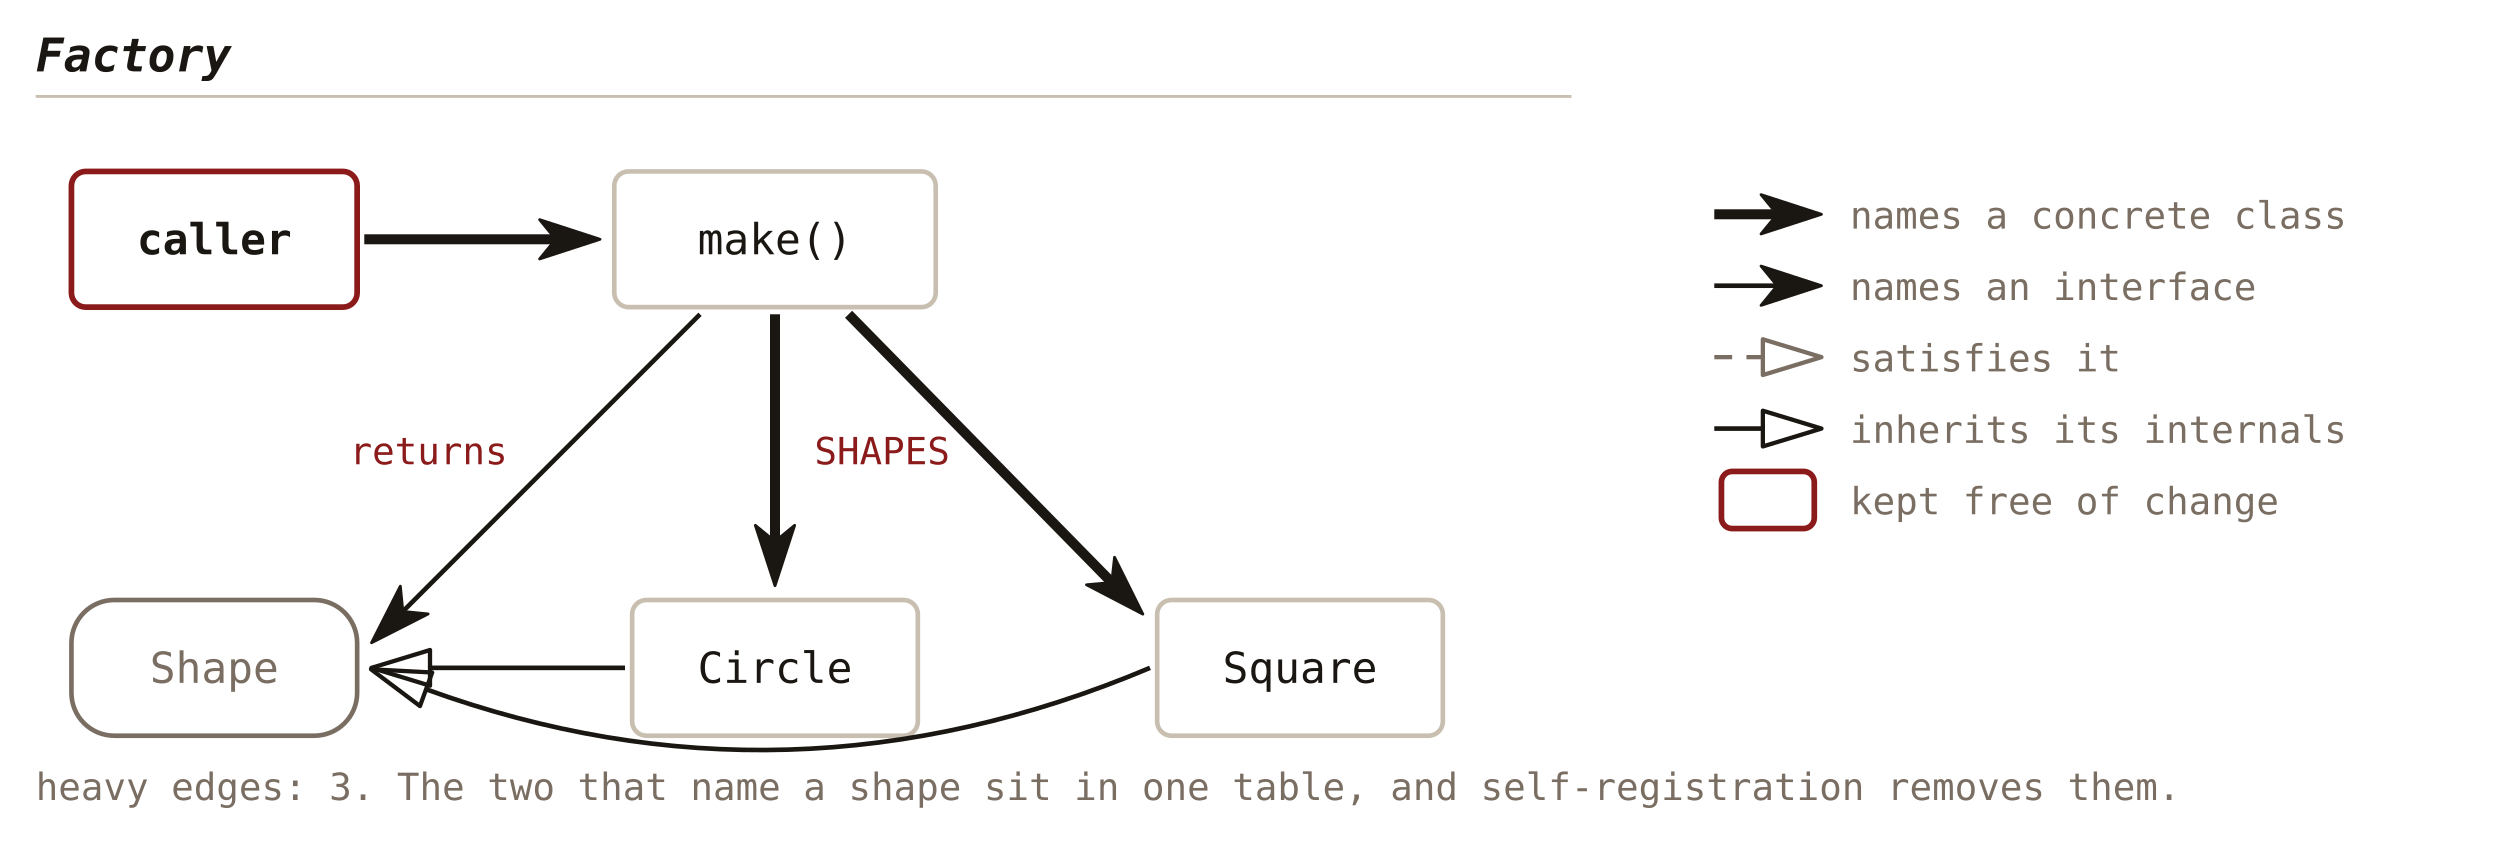
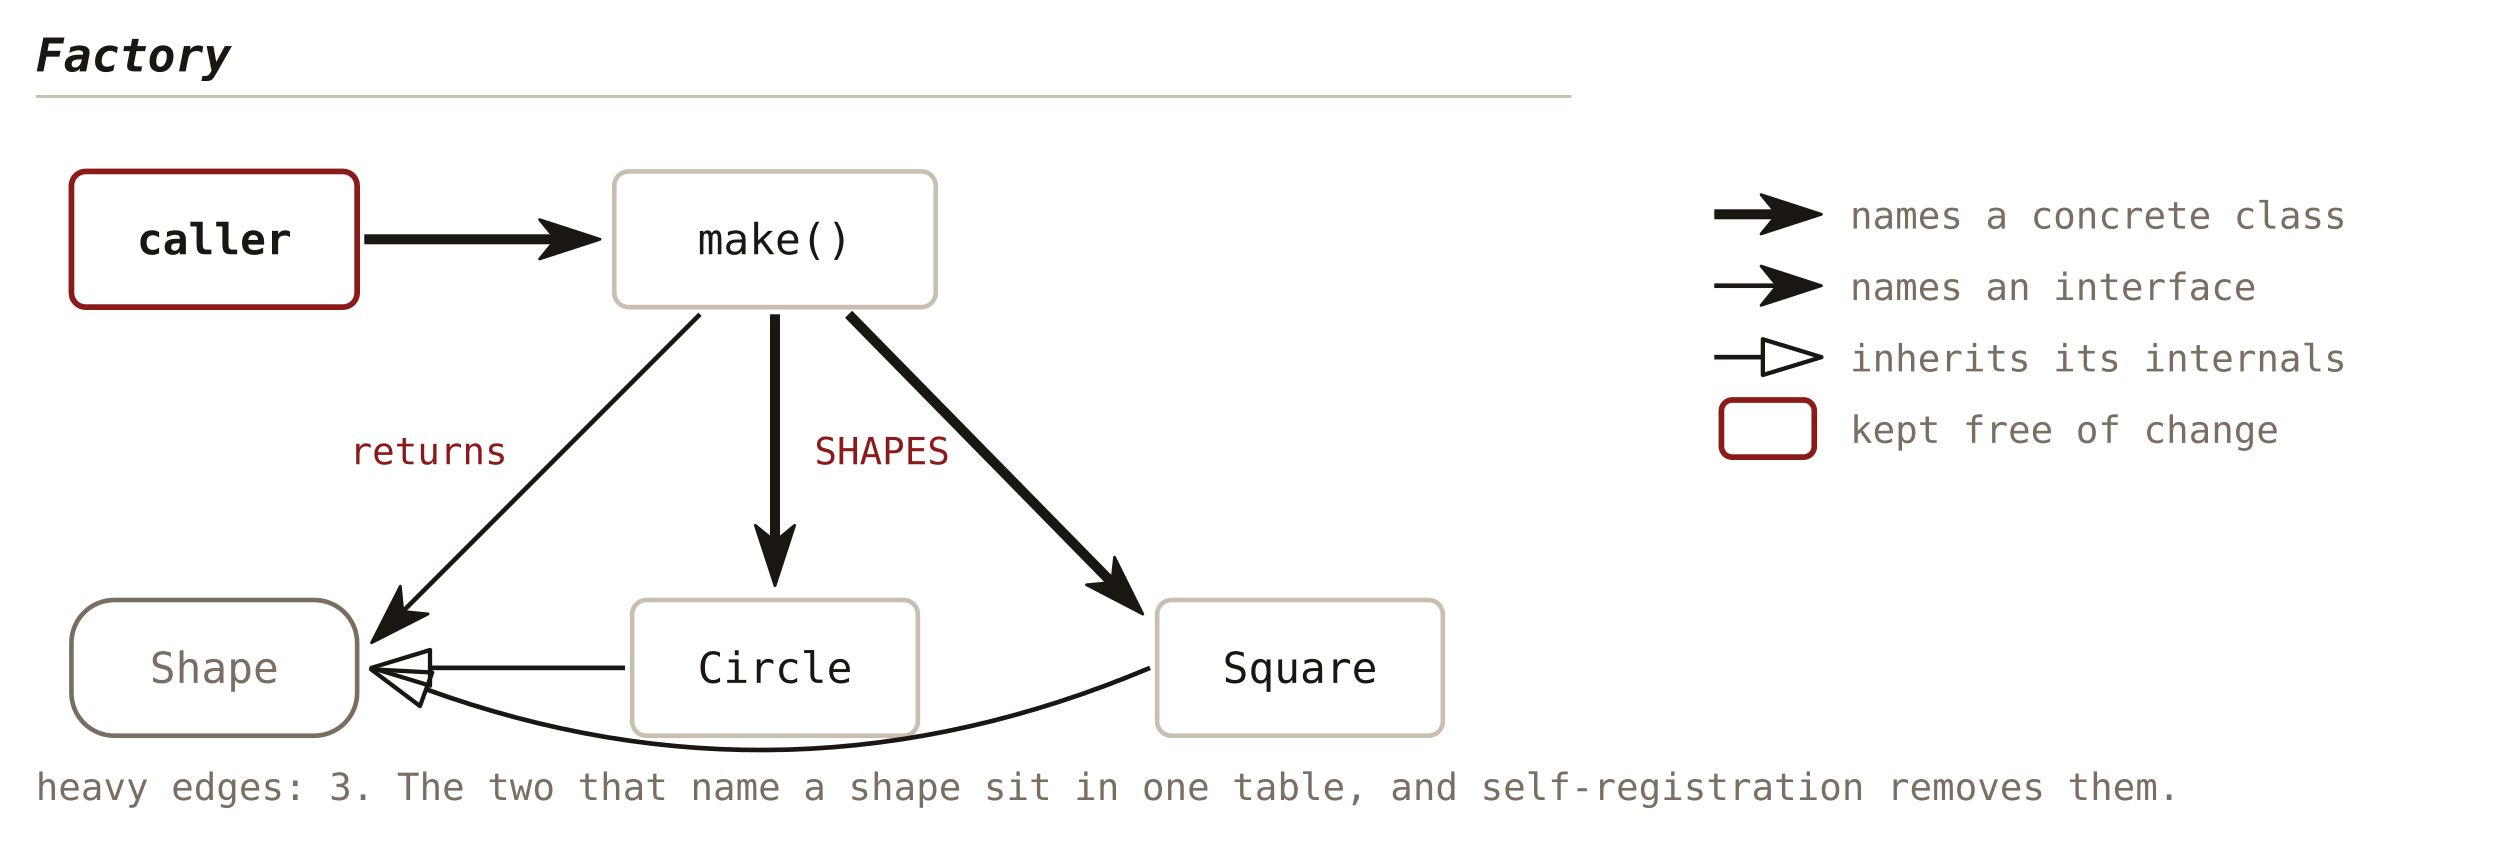
<svg xmlns="http://www.w3.org/2000/svg" viewBox="0 0 700 236" font-family="'JetBrains Mono', Consolas, monospace">
  <defs>
    <marker id="c27-solid" viewBox="0 0 18 12" refX="5" refY="6" markerWidth="18" markerHeight="12" orient="auto" markerUnits="userSpaceOnUse">
      <path d="M0.5,0.5 L17.4,6 L0.5,11.5 L5,6 Z" fill="#1a1612" stroke="#1a1612" stroke-width="0.8" stroke-linejoin="round" />
    </marker>
    <marker id="c27-hollow" viewBox="0 0 18 12" refX="1" refY="6" markerWidth="18" markerHeight="12" orient="auto" markerUnits="userSpaceOnUse">
      <path d="M1,1 L17.4,6 L1,11 Z" fill="none" stroke="#1a1612" stroke-width="1.2" stroke-linejoin="round" />
    </marker>
    <marker id="c27-hollow-muted" viewBox="0 0 18 12" refX="1" refY="6" markerWidth="18" markerHeight="12" orient="auto" markerUnits="userSpaceOnUse">
      <path d="M1,1 L17.4,6 L1,11 Z" fill="none" stroke="#7a6e62" stroke-width="1.2" stroke-linejoin="round" />
    </marker>
  </defs>
  <text x="10" y="20" font-size="13" font-weight="bold" font-style="italic" fill="#1a1612" text-anchor="start">Factory</text>
  <line x1="10" y1="27" x2="440" y2="27" stroke="#c8bfb0" stroke-width="0.8" />
  <rect x="20" y="48" width="80" height="38" fill="none" stroke="#8b1a1a" stroke-width="1.6" rx="4" />
  <text x="60.0" y="71.2" font-size="12" font-weight="bold" fill="#1a1612" text-anchor="middle">caller</text>
  <rect x="172" y="48" width="90" height="38" fill="none" stroke="#c8bfb0" stroke-width="1.3" rx="4" />
  <text x="217.0" y="71.2" font-size="12" fill="#1a1612" text-anchor="middle">make()</text>
  <rect x="20" y="168" width="80" height="38" fill="none" stroke="#7a6e62" stroke-width="1.3" rx="12" />
  <text x="60.0" y="191.2" font-size="12" fill="#7a6e62" text-anchor="middle">Shape</text>
  <rect x="177" y="168" width="80" height="38" fill="none" stroke="#c8bfb0" stroke-width="1.3" rx="4" />
  <text x="217.0" y="191.2" font-size="12" fill="#1a1612" text-anchor="middle">Circle</text>
  <rect x="324" y="168" width="80" height="38" fill="none" stroke="#c8bfb0" stroke-width="1.3" rx="4" />
  <text x="364.0" y="191.2" font-size="12" fill="#1a1612" text-anchor="middle">Square</text>
  <line x1="102.0" y1="67.0" x2="155.6" y2="67.0" stroke="#1a1612" stroke-width="2.8" marker-end="url(#c27-solid)" />
  <line x1="196.0" y1="88.0" x2="112.8" y2="171.2" stroke="#1a1612" stroke-width="1.3" marker-end="url(#c27-solid)" />
  <text x="120.0" y="130.0" font-size="10.5" fill="#8b1a1a" text-anchor="middle">returns</text>
  <line x1="217.0" y1="88.0" x2="217.0" y2="151.6" stroke="#1a1612" stroke-width="2.8" marker-end="url(#c27-solid)" />
  <text x="247.0" y="130.0" font-size="10.5" fill="#8b1a1a" text-anchor="middle">SHAPES</text>
  <line x1="237.6" y1="88.0" x2="311.3" y2="163.1" stroke="#1a1612" stroke-width="2.8" marker-end="url(#c27-solid)" />
  <line x1="175.0" y1="187.0" x2="120.4" y2="187.0" stroke="#1a1612" stroke-width="1.3" marker-end="url(#c27-hollow)" />
  <path d="M322.0,187.0 Q220.6,229.8 119.3,193.0" fill="none" stroke="#1a1612" stroke-width="1.3" marker-end="url(#c27-hollow)" />
  <text x="10" y="224" font-size="10.5" fill="#7a6e62" text-anchor="start">heavy edges: 3. The two that name a shape sit in one table, and self-registration removes them.</text>
-   <line x1="480" y1="60" x2="497.6" y2="60" stroke="#1a1612" stroke-width="2.8" marker-end="url(#c27-solid)" />
+   <line class="legend" x1="480" y1="60" x2="497.6" y2="60" stroke="#1a1612" stroke-width="2.8" marker-end="url(#c27-solid)" />
  <text x="518" y="64" font-size="10.5" fill="#7a6e62" text-anchor="start">names a concrete class</text>
-   <line x1="480" y1="80" x2="497.6" y2="80" stroke="#1a1612" stroke-width="1.3" marker-end="url(#c27-solid)" />
+   <line class="legend" x1="480" y1="80" x2="497.6" y2="80" stroke="#1a1612" stroke-width="1.3" marker-end="url(#c27-solid)" />
  <text x="518" y="84" font-size="10.5" fill="#7a6e62" text-anchor="start">names an interface</text>
-   <line x1="480" y1="100" x2="493.6" y2="100" stroke="#7a6e62" stroke-width="1.2" stroke-dasharray="5,4" marker-end="url(#c27-hollow-muted)" />
-   <text x="518" y="104" font-size="10.5" fill="#7a6e62" text-anchor="start">satisfies it</text>
-   <line x1="480" y1="120" x2="493.6" y2="120" stroke="#1a1612" stroke-width="1.3" marker-end="url(#c27-hollow)" />
-   <text x="518" y="124" font-size="10.5" fill="#7a6e62" text-anchor="start">inherits its internals</text>
-   <rect x="482" y="132" width="26" height="16" fill="none" stroke="#8b1a1a" stroke-width="1.6" rx="3" />
-   <text x="518" y="144" font-size="10.5" fill="#7a6e62" text-anchor="start">kept free of change</text>
+   <line class="legend" x1="480" y1="100" x2="493.6" y2="100" stroke="#1a1612" stroke-width="1.3" marker-end="url(#c27-hollow)" />
+   <text x="518" y="104" font-size="10.5" fill="#7a6e62" text-anchor="start">inherits its internals</text>
+   <rect x="482" y="112" width="26" height="16" fill="none" stroke="#8b1a1a" stroke-width="1.6" rx="3" />
+   <text x="518" y="124" font-size="10.5" fill="#7a6e62" text-anchor="start">kept free of change</text>
</svg>
